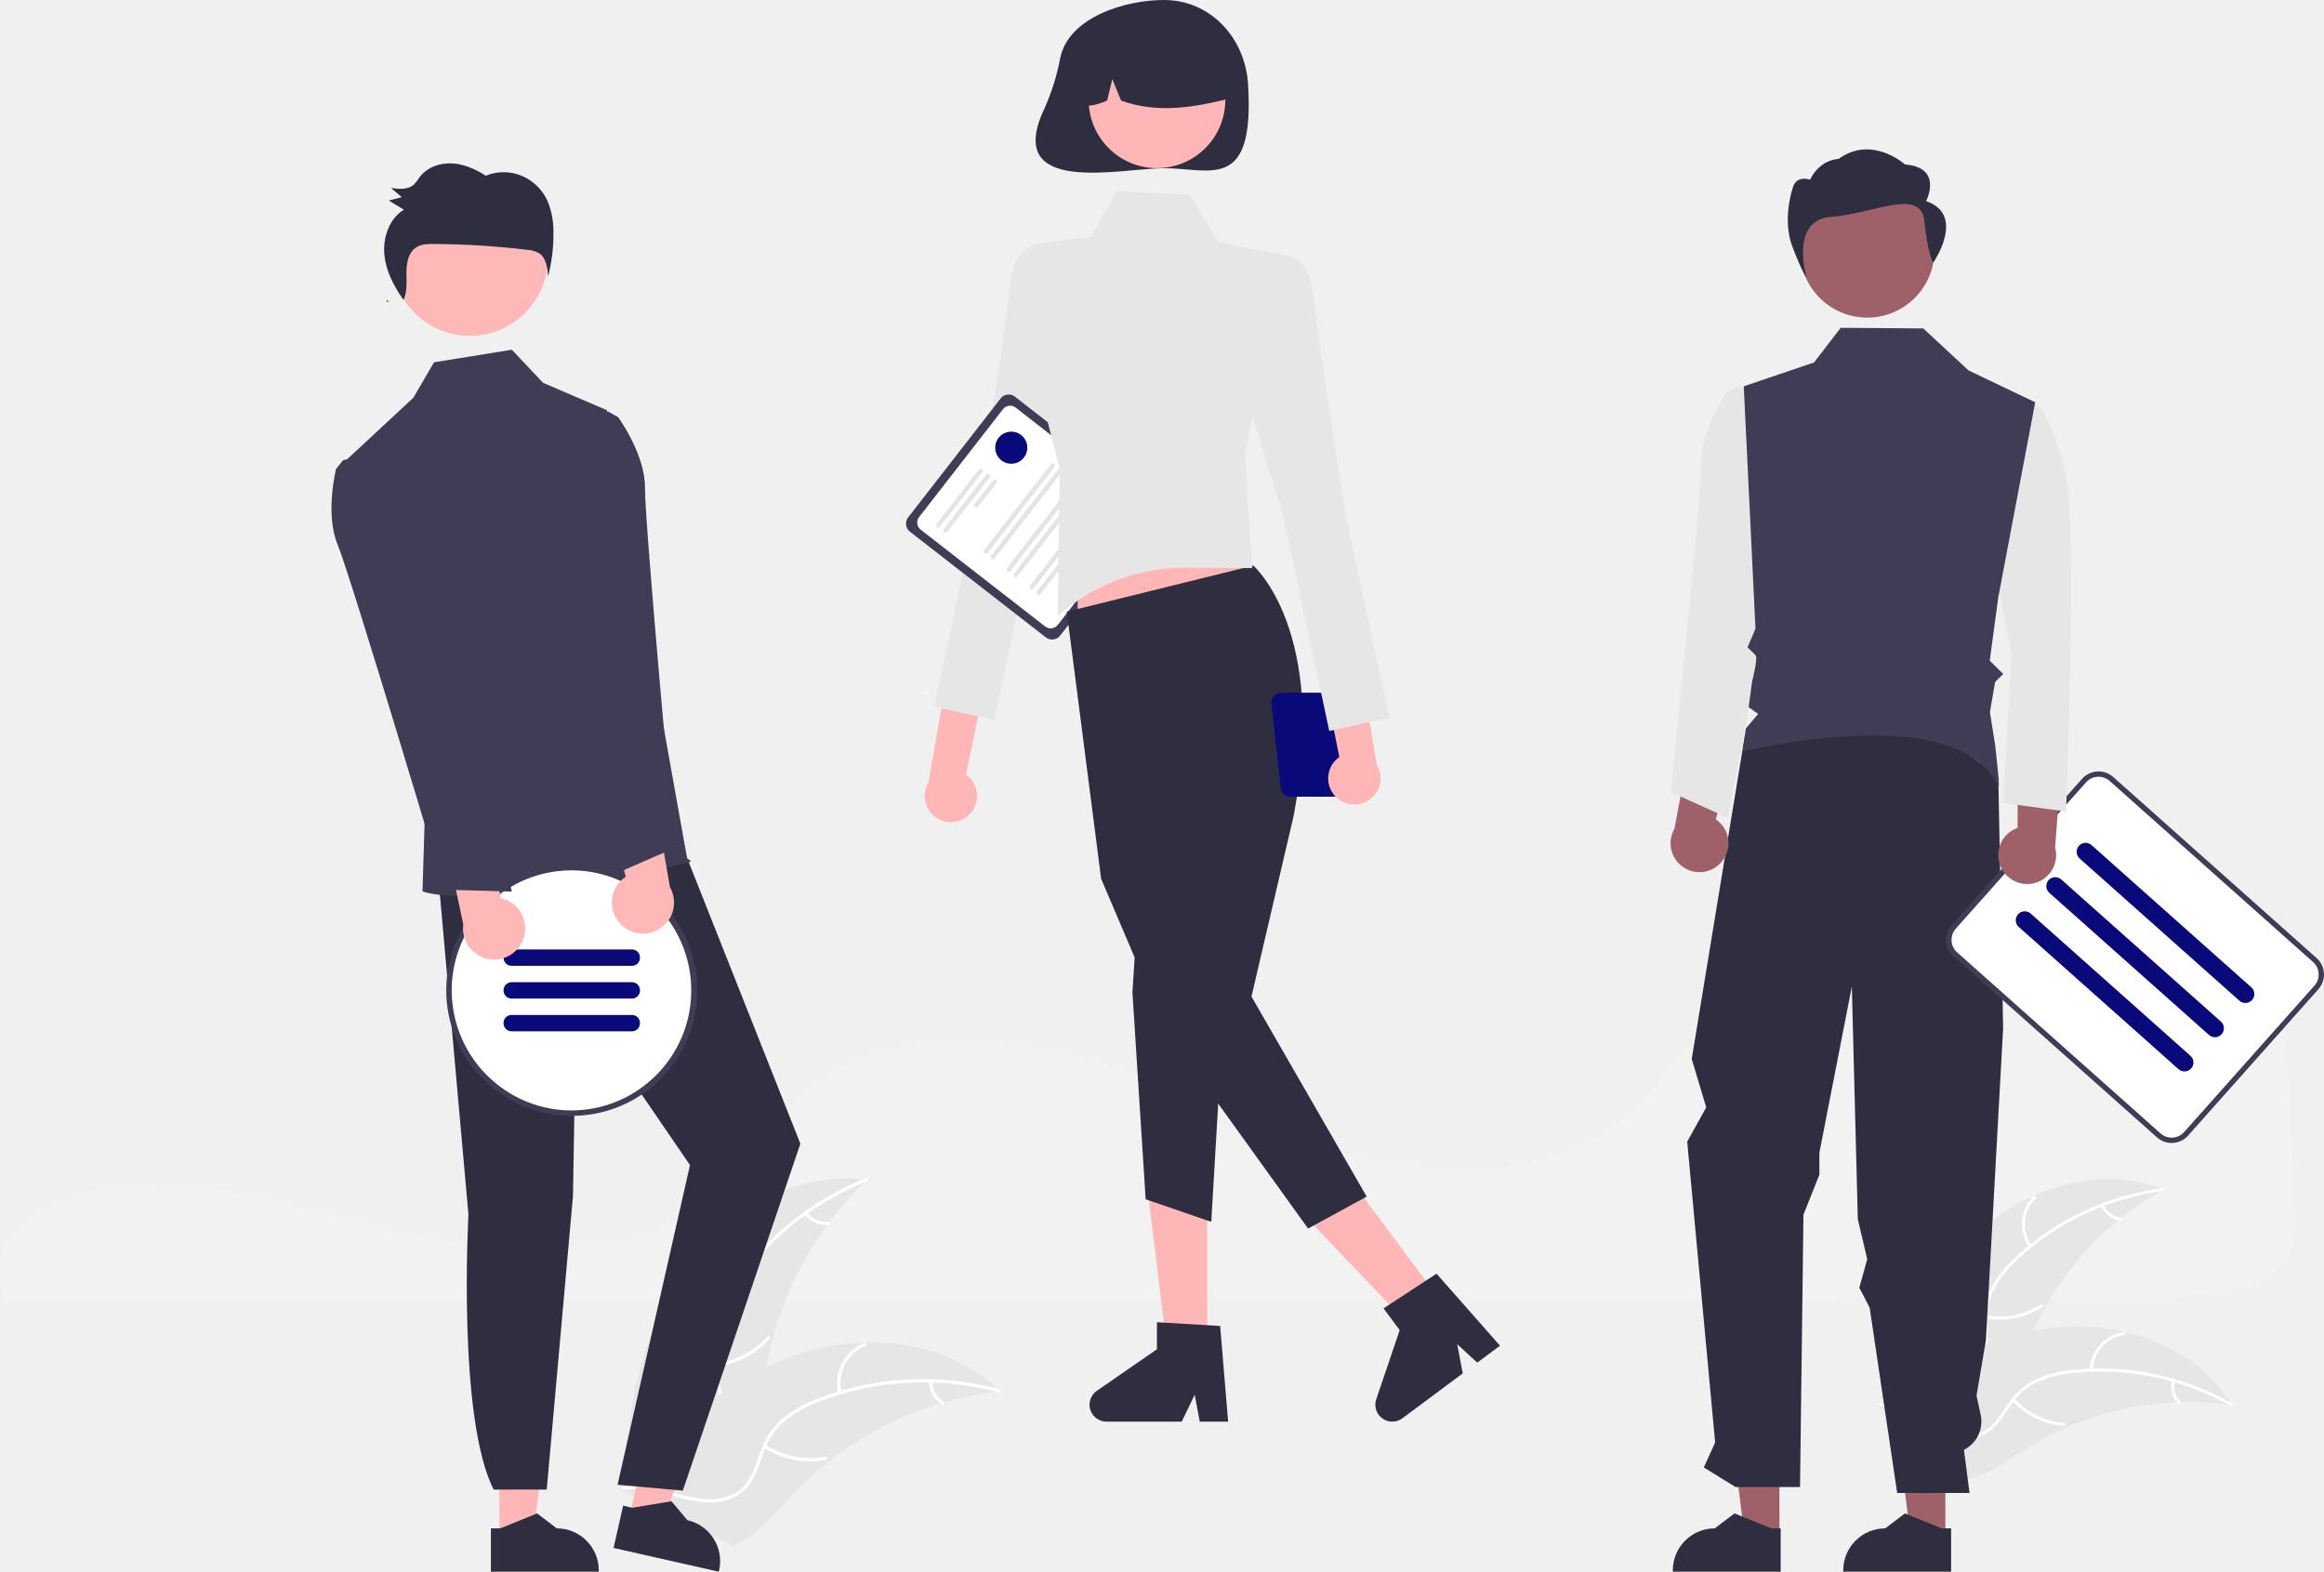
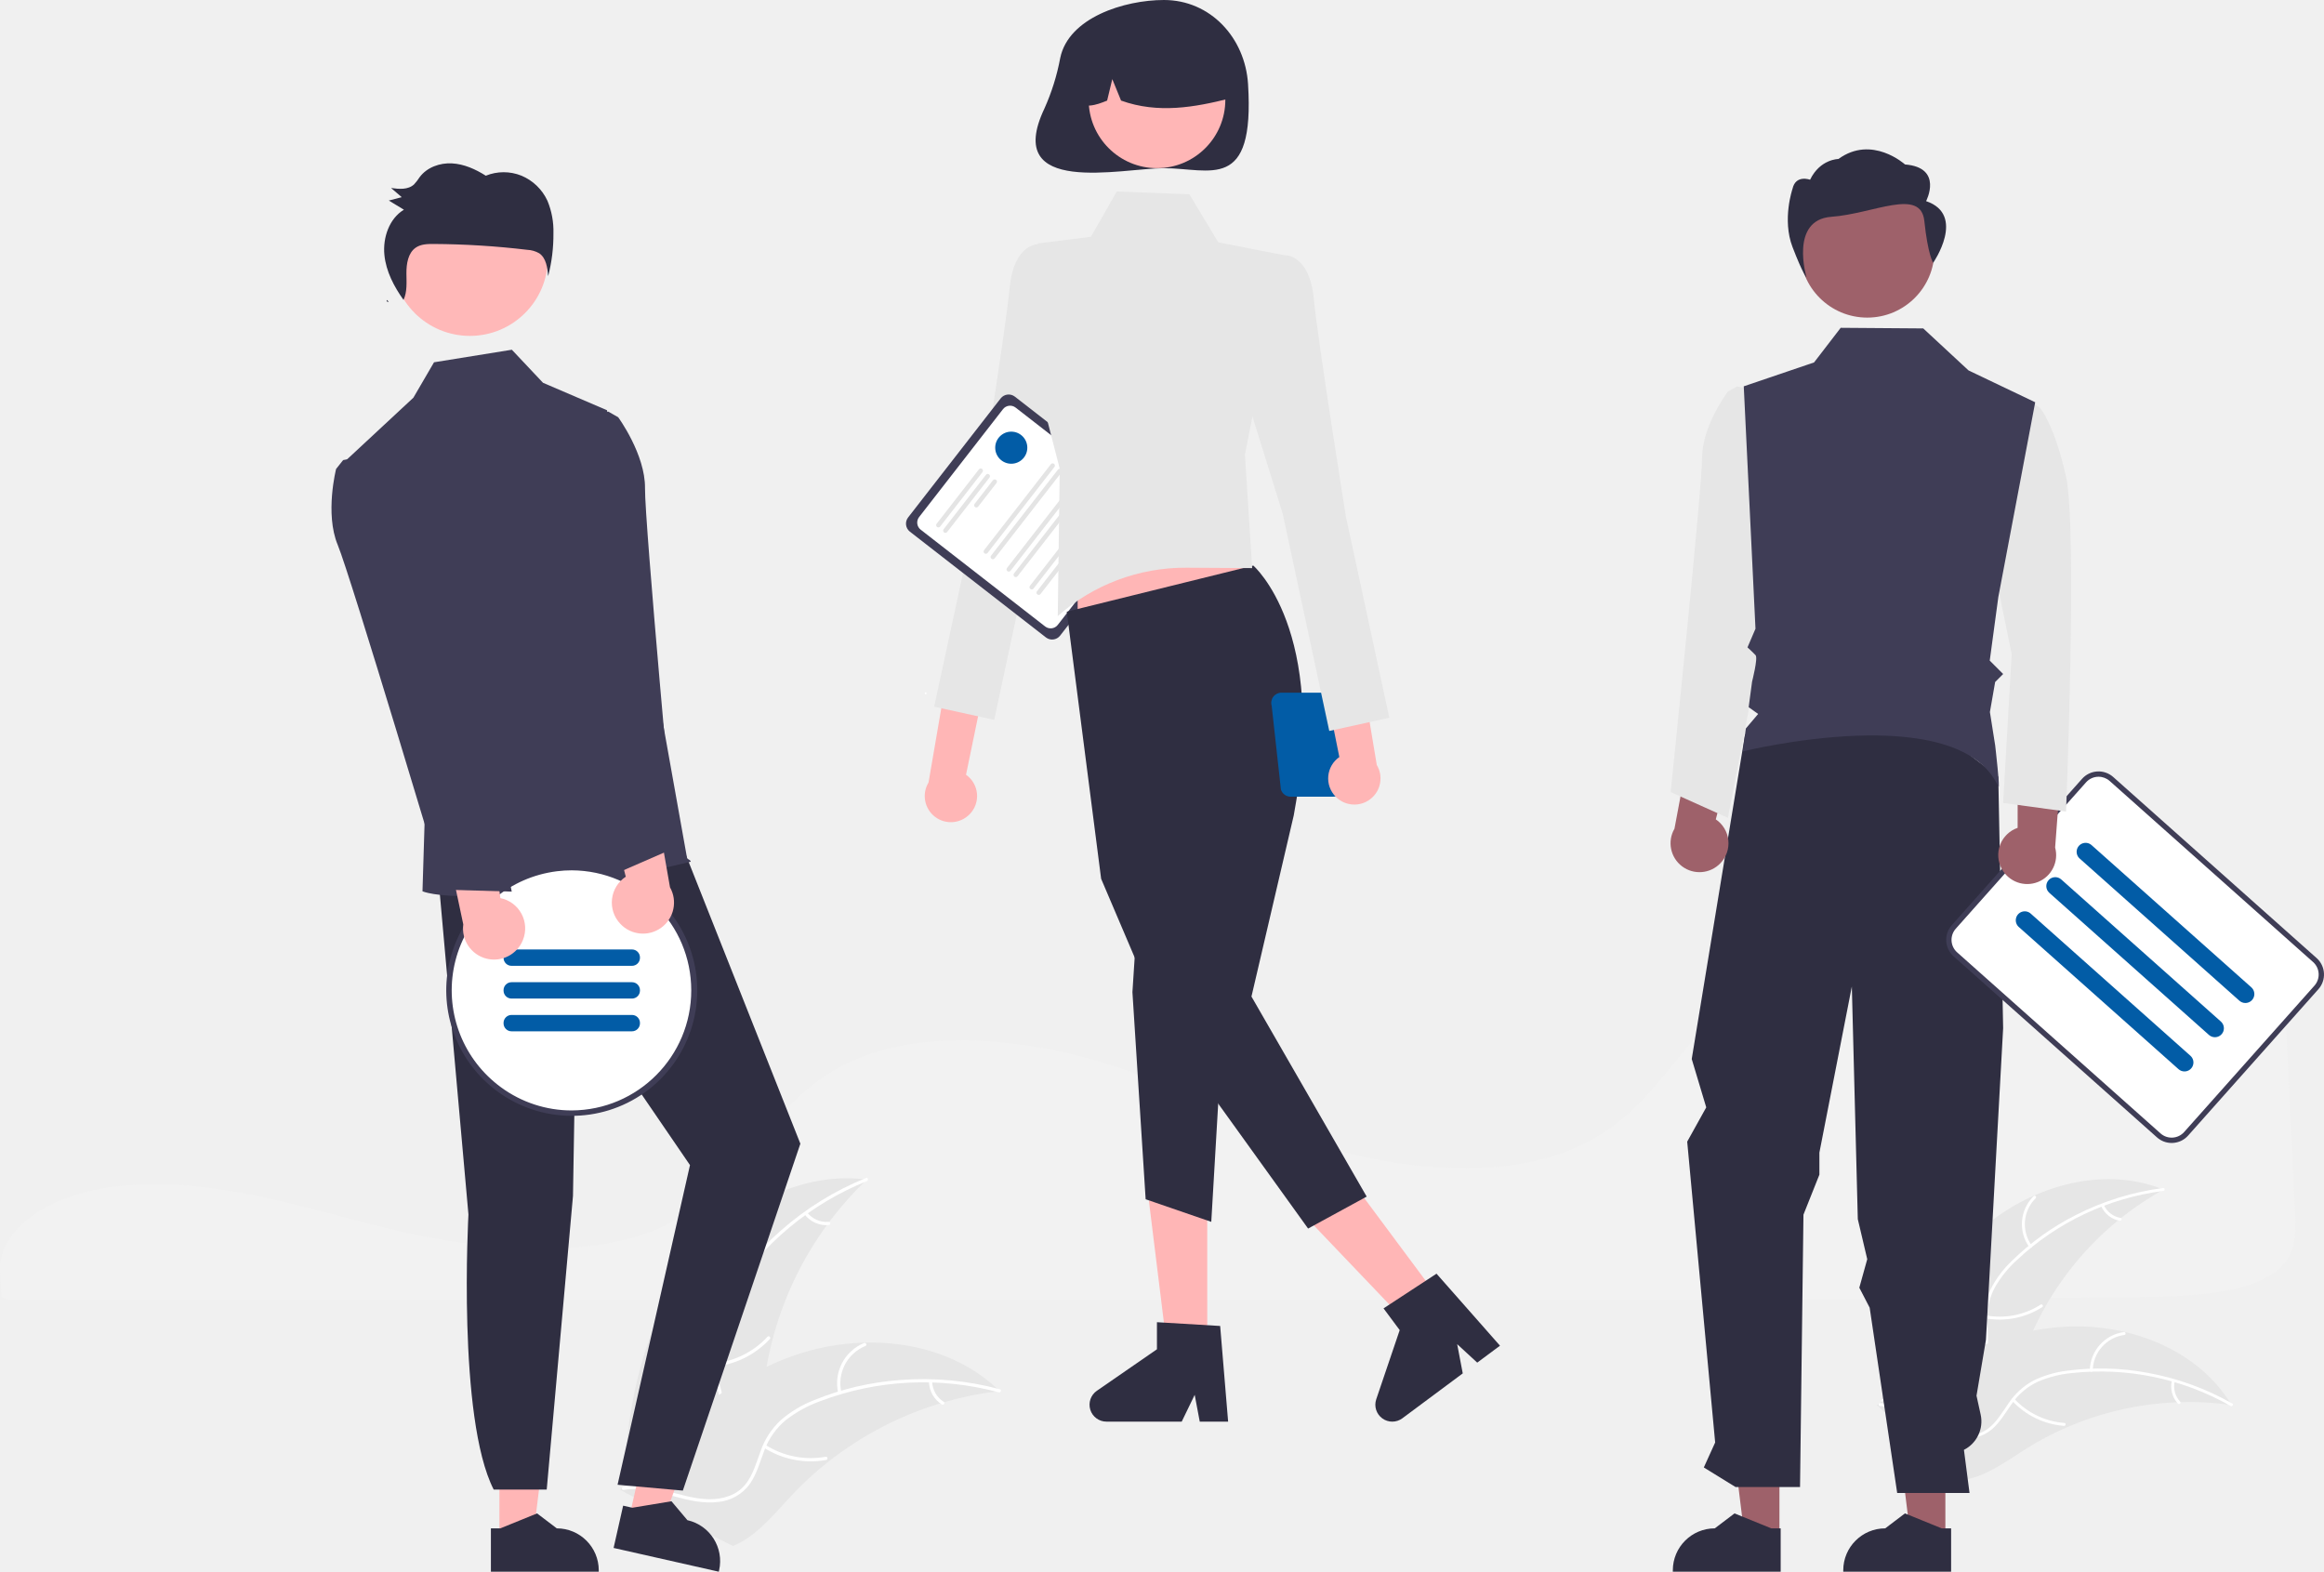
<svg xmlns="http://www.w3.org/2000/svg" id="b2f51791-f36e-44b0-bd54-5e0283d46dbe" data-name="Layer 1" width="872.699" height="590.182" viewBox="0 0 872.699 590.182">
  <path d="M222.381,599.644c-4.144,0-8.297.171-12.352.516l-.59.05c-26.899,2.378-46.574,16.173-45.764,32.09l.156,2.878c.103,1.819.213,3.775.304,5.945.049,1.07,1.509,1.892,3.326,1.892H829.101c46.649-.283,93.129-.64,138.141-1.06a235.086,235.086,0,0,0,25.273-1.31c12.509-1.48,21.191-4.415,26.545-8.972h.002c6.658-5.65,6.868-12.766,6.465-20.805-.82-16.232-1.634-33.285-2.445-50.286-.717-14.983-1.431-29.927-2.144-44.233-.441-8.49-1.422-15.984-8.983-21.712-8.195-6.194-23.141-9.334-44.423-9.334-.257,0-.512,0-.773.001-66.697.237-132.783,23.171-164.446,57.067-3.646,3.903-7.043,8.082-10.329,12.124-4.855,5.971-9.874,12.144-15.864,17.664a74.56,74.56,0,0,1-10.48,8.169c-.257.178-.551.368-.862.549-.712.464-1.456.911-2.182,1.31a75.768,75.768,0,0,1-13.365,6.076l-.468.157c-.353.126-.735.252-1.117.367-2.68.86-5.465,1.604-8.254,2.206-12.069,2.66-25.793,3.298-40.789,1.894a197.111,197.111,0,0,1-40.557-8.265c-13.886-4.389-26.884-9.86-39.454-15.151-5.521-2.325-11.232-4.729-16.935-7.006-1.072-.429-2.127-.848-3.197-1.267-6.966-2.715-13.281-4.957-19.306-6.854a190.553,190.553,0,0,0-46.008-8.521c-16.588-.908-31.206.805-43.438,5.079a74.597,74.597,0,0,0-9.825,4.233c-14.488,7.523-23.419,18.627-32.056,29.365-10.744,13.356-21.853,27.169-43.79,34.329-25.313,8.27-62.262,4.834-88.403-1.141-8.219-1.879-16.427-4.04-24.366-6.131q-4.809-1.267-9.626-2.517c-6.309-1.629-11.473-2.877-16.251-3.931l-1.511-.336c-.84-.183-1.682-.365-2.538-.539-5.674-1.191-10.958-2.129-16.162-2.866l-1.231-.18c-2.468-.325-4.776-.596-7.04-.823l-.904-.09C231.569,599.854,226.979,599.644,222.381,599.644Z" transform="translate(-163.6507 -154.9092)" fill="#f2f2f2" />
  <path d="M906.555,617.408c18.617-16.777,46.309-25.212,69.537-15.805a115.466,115.466,0,0,0-51.888,59.935c-3.698,9.838-6.786,21.166-15.882,26.433-5.659,3.278-12.7,3.438-19.046,1.856-6.346-1.582-12.162-4.754-17.899-7.894l-1.632-.037C877.073,657.93,887.938,634.184,906.555,617.408Z" transform="translate(-163.6507 -154.9092)" fill="#e6e6e6" />
  <path d="M975.963,602.112a98.692,98.692,0,0,0-54.906,25.931,42.5,42.5,0,0,0-8.345,10.377,24.376,24.376,0,0,0-2.818,12.516c.101,4.058.673,8.198-.214,12.21a14.925,14.925,0,0,1-7.425,9.689c-4.546,2.613-9.759,3.437-14.886,4.065-5.692.698-11.615,1.332-16.542,4.525-.597.387-1.162-.562-.566-.948,8.572-5.555,19.42-3.534,28.637-7.241,4.301-1.73,8.107-4.766,9.454-9.357,1.178-4.015.591-8.284.454-12.392a26.011,26.011,0,0,1,2.299-12.34,39.291,39.291,0,0,1,7.916-10.659,95.749,95.749,0,0,1,24.333-17.42,100.442,100.442,0,0,1,32.6-10.059c.703-.091.709,1.015.01,1.105Z" transform="translate(-163.6507 -154.9092)" fill="#fff" />
  <path d="M925.656,623.184a14.807,14.807,0,0,1,1.632-19.104c.506-.499,1.305.265.798.764a13.711,13.711,0,0,0-1.482,17.774c.415.577-.536,1.14-.948.566Z" transform="translate(-163.6507 -154.9092)" fill="#fff" />
  <path d="M909.571,648.884a28.539,28.539,0,0,0,20.394-4.083c.598-.385,1.164.564.566.948a29.685,29.685,0,0,1-21.23,4.206c-.701-.126-.427-1.197.27-1.071Z" transform="translate(-163.6507 -154.9092)" fill="#fff" />
  <path d="M953.656,607.341a8.381,8.381,0,0,0,6.269,4.894c.702.117.427,1.188-.27,1.071a9.392,9.392,0,0,1-6.947-5.399.571.571,0,0,1,.191-.757.555.555,0,0,1,.757.191Z" transform="translate(-163.6507 -154.9092)" fill="#fff" />
  <path d="M1001.67,682.507c-.44-.061-.881-.122-1.328-.176a110.379,110.379,0,0,0-17.882-.908c-.462.007-.931.021-1.392.041a116.365,116.365,0,0,0-41.75,9.61,113.005,113.005,0,0,0-15.163,8.056c-6.688,4.234-13.602,9.358-21.078,11.085a19.386,19.386,0,0,1-2.362.421l-30.889-26.745c-.04-.096-.086-.185-.126-.282l-1.282-1.011c.239-.176.49-.353.729-.528.138-.102.283-.199.421-.301.094-.066.189-.133.27-.198.031-.022.063-.044.088-.059.081-.065.164-.117.239-.176q2.103-1.49,4.235-2.955c.006-.007.006-.007.019-.008a166.157,166.157,0,0,1,34.601-18.599c.367-.139.739-.285,1.12-.411a107.831,107.831,0,0,1,16.939-4.767,95.329,95.329,0,0,1,9.553-1.334,79.272,79.272,0,0,1,24.723,1.752c16.143,3.743,30.91,12.608,39.656,26.433C1001.236,681.798,1001.453,682.146,1001.67,682.507Z" transform="translate(-163.6507 -154.9092)" fill="#e6e6e6" />
  <path d="M1001.262,682.839A98.692,98.692,0,0,0,941.81,670.486a42.5,42.5,0,0,0-12.911,3.261,24.376,24.376,0,0,0-9.785,8.297c-2.363,3.301-4.398,6.951-7.522,9.62a14.925,14.925,0,0,1-11.761,3.266c-5.203-.651-9.862-3.132-14.333-5.717-4.965-2.87-10.076-5.93-15.932-6.347-.71-.051-.59-1.149.119-1.098,10.189.726,17.633,8.871,27.225,11.46,4.476,1.208,9.343,1.075,13.182-1.779,3.358-2.496,5.459-6.258,7.823-9.621a26.011,26.011,0,0,1,9.265-8.469,39.291,39.291,0,0,1,12.738-3.745,95.749,95.749,0,0,1,29.917.742,100.443,100.443,0,0,1,32.085,11.596c.616.351-.045,1.237-.657.888Z" transform="translate(-163.6507 -154.9092)" fill="#fff" />
  <path d="M948.408,669.376a14.807,14.807,0,0,1,12.805-14.271c.705-.093.883.997.177,1.091a13.711,13.711,0,0,0-11.884,13.299c-.016.711-1.114.588-1.098-.119Z" transform="translate(-163.6507 -154.9092)" fill="#fff" />
  <path d="M920.092,680.212A28.539,28.539,0,0,0,938.834,689.23c.709.053.59,1.151-.119,1.098a29.685,29.685,0,0,1-19.483-9.424c-.484-.523.38-1.212.861-.692Z" transform="translate(-163.6507 -154.9092)" fill="#fff" />
  <path d="M980.303,673.584a8.381,8.381,0,0,0,2.058,7.682c.49.516-.374,1.205-.861.692a9.392,9.392,0,0,1-2.296-8.493.571.571,0,0,1,.609-.49.555.555,0,0,1,.49.609Z" transform="translate(-163.6507 -154.9092)" fill="#fff" />
  <path d="M419.194,634.093c15.245-23.122,42.515-39.848,69.975-36.249a127.604,127.604,0,0,0-38.822,78.537c-1.218,11.551-1.37,24.526-9.632,32.69-5.141,5.08-12.627,7.21-19.854,7.283-7.227.073-14.331-1.701-21.34-3.464l-1.756.415C398.935,685.634,403.949,657.215,419.194,634.093Z" transform="translate(-163.6507 -154.9092)" fill="#e6e6e6" />
  <path d="M489.172,598.425a109.067,109.067,0,0,0-51.51,43.008,46.968,46.968,0,0,0-6.039,13.42,26.938,26.938,0,0,0,.468,14.17c1.237,4.313,3.001,8.581,3.168,13.119a16.494,16.494,0,0,1-5.245,12.428c-4.135,4.059-9.482,6.391-14.79,8.489-5.894,2.33-12.052,4.656-16.434,9.441-.531.58-1.4-.278-.869-.857,7.623-8.326,19.787-9.182,28.614-15.711,4.119-3.047,7.345-7.353,7.508-12.638.143-4.621-1.673-9.024-2.962-13.38a28.745,28.745,0,0,1-.974-13.838,43.421,43.421,0,0,1,5.501-13.602,105.814,105.814,0,0,1,21.179-25.401,111.001,111.001,0,0,1,32.068-19.827c.727-.293,1.04.888.318,1.179Z" transform="translate(-163.6507 -154.9092)" fill="#fff" />
  <path d="M441.23,634.957a16.363,16.363,0,0,1-3.569-20.886c.403-.674,1.469-.08,1.066.595a15.152,15.152,0,0,0,3.359,19.422c.604.502-.256,1.368-.857.869Z" transform="translate(-163.6507 -154.9092)" fill="#fff" />
  <path d="M431.176,666.919a31.539,31.539,0,0,0,20.676-10.041c.533-.578,1.402.28.869.857a32.806,32.806,0,0,1-21.536,10.405c-.785.06-.789-1.161-.009-1.221Z" transform="translate(-163.6507 -154.9092)" fill="#fff" />
  <path d="M466.769,610.222a9.263,9.263,0,0,0,8.066,3.491c.784-.07.787,1.151.009,1.221a10.379,10.379,0,0,1-8.932-3.842.631.631,0,0,1-.006-.863.613.613,0,0,1,.863-.006Z" transform="translate(-163.6507 -154.9092)" fill="#fff" />
  <path d="M539.033,677.258c-.488.058-.976.115-1.469.182a121.983,121.983,0,0,0-19.378,4.003c-.492.136-.99.281-1.477.43a128.597,128.597,0,0,0-41.98,21.893,124.883,124.883,0,0,0-13.976,12.834c-5.975,6.389-11.944,13.792-19.46,17.719a21.424,21.424,0,0,1-2.409,1.107L398.407,715.415c-.069-.092-.143-.174-.213-.266l-1.653-.725c.206-.254.426-.513.633-.768.119-.148.247-.291.366-.439.082-.097.165-.194.234-.287.027-.032.055-.065.078-.088.069-.092.142-.171.206-.254q1.835-2.178,3.708-4.338c.005-.009.005-.009.018-.014,9.539-10.948,20.075-21.196,31.833-29.519.354-.25.712-.51,1.084-.751a119.167,119.167,0,0,1,16.791-9.81,105.352,105.352,0,0,1,9.846-4.085,87.605,87.605,0,0,1,26.93-5.005c18.307-.487,36.566,4.885,49.767,17.238C538.371,676.62,538.7,676.932,539.033,677.258Z" transform="translate(-163.6507 -154.9092)" fill="#e6e6e6" />
  <path d="M538.688,677.727a109.067,109.067,0,0,0-67.022,3.327,46.968,46.968,0,0,0-12.901,7.079,26.938,26.938,0,0,0-8.157,11.596c-1.609,4.188-2.77,8.658-5.369,12.382a16.494,16.494,0,0,1-11.671,6.765c-5.746.752-11.419-.606-16.92-2.127-6.108-1.688-12.426-3.539-18.806-2.356-.773.143-.95-1.064-.178-1.208,11.099-2.058,21.327,4.582,32.306,4.683,5.123.047,10.291-1.449,13.604-5.57,2.897-3.604,4.098-8.212,5.69-12.467A28.745,28.745,0,0,1,456.817,688.196a43.421,43.421,0,0,1,12.582-7.549,105.815,105.815,0,0,1,32.203-7.53,111.001,111.001,0,0,1,37.542,3.476c.757.204.296,1.335-.455,1.133Z" transform="translate(-163.6507 -154.9092)" fill="#fff" />
  <path d="M478.414,678.031A16.364,16.364,0,0,1,488.14,659.206c.728-.296,1.221.821.493,1.117a15.152,15.152,0,0,0-9.011,17.53c.181.764-1.028.938-1.208.178Z" transform="translate(-163.6507 -154.9092)" fill="#fff" />
  <path d="M451.144,697.498a31.539,31.539,0,0,0,22.554,4.431c.773-.141.951,1.067.178,1.208a32.806,32.806,0,0,1-23.46-4.659c-.663-.425.069-1.402.728-.98Z" transform="translate(-163.6507 -154.9092)" fill="#fff" />
  <path d="M513.697,673.658a9.263,9.263,0,0,0,4.339,7.644c.668.416-.064,1.393-.728.98a10.379,10.379,0,0,1-4.818-8.445.631.631,0,0,1,.515-.693.613.613,0,0,1,.693.515Z" transform="translate(-163.6507 -154.9092)" fill="#fff" />
  <path d="M527.689,460.738a9.76,9.76,0,0,0-1.282-14.911l15.932-77.107-17.189,5.423-12.818,74.595a9.813,9.813,0,0,0,15.357,12.001Z" transform="translate(-163.6507 -154.9092)" fill="#ffb6b6" />
  <path d="M564.515,254.628l-10.648-8.037s-9.393-.665-11.056,16.274S530.732,344.815,530.732,344.815l-16.293,75.463,22.554,4.95,17.451-81.438,17.469-56.184Z" transform="translate(-163.6507 -154.9092)" fill="#e6e6e6" />
  <path d="M556.404,394.262l-51.075-39.713a3.809,3.809,0,0,1-.668-5.338l34.751-44.693a3.809,3.809,0,0,1,5.338-.668l51.075,39.713a3.809,3.809,0,0,1,.668,5.338l-34.751,44.693A3.809,3.809,0,0,1,556.404,394.262Z" transform="translate(-163.6507 -154.9092)" fill="#3f3d56" />
  <path d="M556.123,390.152l-46.742-36.345a3.382,3.382,0,0,1-.593-4.74L540.291,308.552a3.382,3.382,0,0,1,4.74-.593l46.742,36.345a3.382,3.382,0,0,1,.593,4.74l-31.503,40.516A3.382,3.382,0,0,1,556.123,390.152Z" transform="translate(-163.6507 -154.9092)" fill="#fff" />
  <path d="M515.508,352.777a.845.845,0,0,1-.148-1.185l15.893-20.439a.844.844,0,1,1,1.333,1.037L516.693,352.629A.845.845,0,0,1,515.508,352.777Z" transform="translate(-163.6507 -154.9092)" fill="#e4e4e4" />
  <path d="M518.142,354.825a.845.845,0,0,1-.148-1.185l15.893-20.439a.844.844,0,1,1,1.333,1.037L519.327,354.677A.845.845,0,0,1,518.142,354.825Z" transform="translate(-163.6507 -154.9092)" fill="#e4e4e4" />
  <path d="M529.78,345.294a.845.845,0,0,1-.148-1.185l6.889-8.86a.844.844,0,1,1,1.333,1.037l-6.889,8.86A.845.845,0,0,1,529.78,345.294Z" transform="translate(-163.6507 -154.9092)" fill="#e4e4e4" />
  <path d="M533.331,362.681a.845.845,0,0,1-.148-1.185l25.089-32.267a.844.844,0,1,1,1.333,1.037l-25.089,32.267A.845.845,0,0,1,533.331,362.681Z" transform="translate(-163.6507 -154.9092)" fill="#e4e4e4" />
  <path d="M535.965,364.729a.845.845,0,0,1-.148-1.185l25.089-32.267a.844.844,0,1,1,1.333,1.037l-25.089,32.267A.845.845,0,0,1,535.965,364.729Z" transform="translate(-163.6507 -154.9092)" fill="#e4e4e4" />
  <path d="M541.944,369.378a.845.845,0,0,1-.148-1.185l25.089-32.267a.844.844,0,1,1,1.333,1.037L543.129,369.229A.845.845,0,0,1,541.944,369.378Z" transform="translate(-163.6507 -154.9092)" fill="#e4e4e4" />
  <path d="M544.578,371.426a.845.845,0,0,1-.148-1.185l25.089-32.267a.844.844,0,1,1,1.333,1.037l-25.089,32.267A.845.845,0,0,1,544.578,371.426Z" transform="translate(-163.6507 -154.9092)" fill="#e4e4e4" />
  <path d="M550.558,376.075a.845.845,0,0,1-.148-1.185l25.089-32.267a.844.844,0,1,1,1.333,1.037l-25.089,32.267A.845.845,0,0,1,550.558,376.075Z" transform="translate(-163.6507 -154.9092)" fill="#e4e4e4" />
  <path d="M553.192,378.123a.845.845,0,0,1-.148-1.185L578.133,344.671a.844.844,0,0,1,1.333,1.037l-25.089,32.267A.845.845,0,0,1,553.192,378.123Z" transform="translate(-163.6507 -154.9092)" fill="#e4e4e4" />
  <circle cx="347.608" cy="260.34" r="0.347" fill="#fff" />
  <path d="M561.778,176.706a83.478,83.478,0,0,1-5.956,19.01c-15.673,33.157,28.961,22.349,44.912,22.349,17.44,0,34.126,9.171,31.578-31.578-1.089-17.406-14.138-31.578-31.578-31.578C585.838,154.909,564.893,161.531,561.778,176.706Z" transform="translate(-163.6507 -154.9092)" fill="#2f2e41" />
  <polygon points="453.34 508.085 438.481 508.085 431.41 450.772 453.34 450.772 453.34 508.085" fill="#ffb6b6" />
  <path d="M624.833,688.739H614.177l-1.902-10.06-4.871,10.06H579.142a6.353,6.353,0,0,1-3.61-11.581l22.569-15.587V651.401l23.739,1.417Z" transform="translate(-163.6507 -154.9092)" fill="#2f2e41" />
  <polygon points="541.617 489.333 529.693 498.2 489.82 456.429 507.418 443.342 541.617 489.333" fill="#ffb6b6" />
  <path d="M726.923,660.222l-8.551,6.359-7.529-6.938,2.094,10.98-22.679,16.864a6.353,6.353,0,0,1-9.807-7.139l8.81-25.975-6.069-8.162,19.895-13.028Z" transform="translate(-163.6507 -154.9092)" fill="#2f2e41" />
  <polygon points="404.675 244.313 475.21 233.327 461.183 191.129 404.675 191.129 404.675 244.313" fill="#ffb6b6" />
  <path d="M634.29,367.291s28.193,24.357,15.185,93.793L633.595,529.12l43.266,75.116-22,12-53.318-74.105L577.145,484.901,564.24,384.599Z" transform="translate(-163.6507 -154.9092)" fill="#2f2e41" />
  <polygon points="426.942 346.301 425.246 372.562 430.21 450.327 454.854 458.812 459.521 379.134 426.942 346.301" fill="#2f2e41" />
  <path d="M583.016,226.805l27.265,1.064,10.866,18.038,24.792,4.84L631.139,325.619l2.722,42.617-24.686-.151a72.207,72.207,0,0,0-48.314,18.151l0,0,.738-55.32-10.618-41.296,2.386-43.301,19.944-2.493Z" transform="translate(-163.6507 -154.9092)" fill="#e6e6e6" />
  <circle cx="434.471" cy="37.487" r="25.661" fill="#ffb6b6" />
  <path d="M580.695,166.239a29.393,29.393,0,0,1,44.688,25.653c-13.075,3.283-26.812,5.795-40.756.785l-3.293-8.059-1.941,8.065c-4.246,1.736-8.504,3.204-12.761-.017A30.012,30.012,0,0,1,580.695,166.239Z" transform="translate(-163.6507 -154.9092)" fill="#2f2e41" />
-   <path d="M641.193,419.971l3.459,31.393a3.832,3.832,0,0,0,3.662,2.705h15.945a3.832,3.832,0,0,0,3.663-2.705l2.865-24.061a5.819,5.819,0,1,0,1.5-10.947,3.798,3.798,0,0,0-2.907-1.344H644.856A3.832,3.832,0,0,0,641.193,419.971Zm30.095,5.705,1.755-5.705a3.792,3.792,0,0,0,.058-2.028c.075-.004.146-.022.222-.022a4.155,4.155,0,1,1,0,8.31A4.102,4.102,0,0,1,671.288,425.675Z" transform="translate(-163.6507 -154.9092)" fill="#090979" />
+   <path d="M641.193,419.971l3.459,31.393a3.832,3.832,0,0,0,3.662,2.705h15.945a3.832,3.832,0,0,0,3.663-2.705l2.865-24.061a5.819,5.819,0,1,0,1.5-10.947,3.798,3.798,0,0,0-2.907-1.344H644.856A3.832,3.832,0,0,0,641.193,419.971Zm30.095,5.705,1.755-5.705a3.792,3.792,0,0,0,.058-2.028c.075-.004.146-.022.222-.022a4.155,4.155,0,1,1,0,8.31A4.102,4.102,0,0,1,671.288,425.675Z" transform="translate(-163.6507 -154.9092)" fill="#025ca6" />
  <path d="M665.237,454.09a9.76,9.76,0,0,1,1.357-14.904L651.055,361.999l17.161,5.51,12.439,74.659A9.813,9.813,0,0,1,665.237,454.09Z" transform="translate(-163.6507 -154.9092)" fill="#ffb6b6" />
  <path d="M635.292,258.783l10.648-8.037s9.393-.665,11.056,16.274S669.075,348.97,669.075,348.97l16.293,75.463-22.554,4.95-17.451-81.438-17.469-56.184Z" transform="translate(-163.6507 -154.9092)" fill="#e6e6e6" />
-   <circle cx="379.745" cy="168.11" r="6.027" fill="#090979" />
+   <circle cx="379.745" cy="168.11" r="6.027" fill="#025ca6" />
  <polygon points="187.545 578.006 200.106 578.005 206.082 529.556 187.543 529.557 187.545 578.006" fill="#ffb6b6" />
  <path d="M347.992,728.814l3.536-0,13.803-5.613,7.398,5.613h.001A15.765,15.765,0,0,1,388.494,744.577v.512l-40.502.002Z" transform="translate(-163.6507 -154.9092)" fill="#2f2e41" />
  <polygon points="236.221 570.09 248.474 572.857 264.975 526.914 246.891 522.831 236.221 570.09" fill="#ffb6b6" />
  <path d="M397.65,720.293l3.449.779,14.701-2.435,5.98,7.104.001 0a15.765,15.765,0,0,1,11.905,18.849l-.113.5-39.507-8.92Z" transform="translate(-163.6507 -154.9092)" fill="#2f2e41" />
  <path d="M328.2,483.699,339.559,610.959s-4.256,76.401,9.477,103.286h19.917L378.814,603.982l1.238-74.009,42.699,62.439L395.555,712.442l24.513,2.191,44.133-130.261L415.715,462.088Z" transform="translate(-163.6507 -154.9092)" fill="#2f2e41" />
  <circle cx="176.446" cy="96.839" r="29.293" fill="#ffb8b8" />
  <path d="M391.591,308.956l-24.032-10.311L355.861,286.236l-29.225,4.713-7.754,13.295-25.101,23.34,29.409,132.973-.89,29.043s18.822,8.474,100.453-11.036c.979-.234-1.07-1.259-1.07-1.259Z" transform="translate(-163.6507 -154.9092)" fill="#3f3d56" />
  <path d="M309.636,268.369q-.306-.418-.606-.843c-.081.17-.145.346-.237.512Z" transform="translate(-163.6507 -154.9092)" fill="#2f2e41" />
  <path d="M369.235,230.321a18.691,18.691,0,0,0-9.78-9.448,17.845,17.845,0,0,0-13.379.012c-3.873-2.447-8.175-4.386-12.707-4.627s-9.323,1.441-12.115,5.142a19.776,19.776,0,0,1-2.117,2.75c-2.245,2.079-5.656,1.779-8.64,1.354q2.007,1.72,4.016,3.441-2.43.635-4.86,1.27,2.836,1.72,5.671,3.44c-5.488,3.294-7.982,10.484-7.323,17.013.623,6.182,3.608,11.835,7.176,16.86,1.423-3.004,1.117-6.597,1.093-9.98-.025-3.574.608-7.633,3.472-9.631,1.932-1.347,4.416-1.408,6.746-1.395a309.938,309.938,0,0,1,35.159,2.195,9.897,9.897,0,0,1,4.501,1.306c2.58,1.76,3.083,5.393,3.342,8.581a62.172,62.172,0,0,0,1.985-16.117A29.707,29.707,0,0,0,369.235,230.321Z" transform="translate(-163.6507 -154.9092)" fill="#2f2e41" />
  <circle cx="214.704" cy="371.895" r="46.105" fill="#fff" />
  <path d="M378.355,479.674a47.383,47.383,0,0,0-7.08.533c-1.199.174-2.366.4-3.524.676a47.106,47.106,0,0,0-19.968,81.76c.789.666,1.588,1.311,2.418,1.926a47.12,47.12,0,1,0,28.155-84.895Zm0,92.21a44.821,44.821,0,0,1-26.639-8.74c-.84-.615-1.649-1.25-2.438-1.926a45.054,45.054,0,0,1,20.102-78.594c1.147-.236,2.295-.42,3.463-.564a44.602,44.602,0,0,1,5.512-.338,45.081,45.081,0,0,1,0,90.161Z" transform="translate(-163.6507 -154.9092)" fill="#3f3d56" />
-   <rect x="352.741" y="511.436" width="51.228" height="6.147" rx="3" transform="translate(593.0596 874.1096) rotate(-180)" fill="#090979" />
-   <rect x="352.741" y="523.73" width="51.228" height="6.147" rx="3" transform="translate(593.0596 898.699) rotate(-180)" fill="#090979" />
-   <rect x="352.741" y="536.025" width="51.228" height="6.147" rx="3" transform="translate(593.0596 923.2884) rotate(180)" fill="#090979" />
+   <rect x="352.741" y="511.436" width="51.228" height="6.147" rx="3" transform="translate(593.0596 874.1096) rotate(-180)" fill="#025ca6" />
+   <rect x="352.741" y="523.73" width="51.228" height="6.147" rx="3" transform="translate(593.0596 898.699) rotate(-180)" fill="#025ca6" />
+   <rect x="352.741" y="536.025" width="51.228" height="6.147" rx="3" transform="translate(593.0596 923.2884) rotate(180)" fill="#025ca6" />
  <polygon points="730.52 576.442 717.349 576.441 711.083 525.639 730.522 525.64 730.52 576.442" fill="#9e616a" />
  <polygon points="668.209 576.442 655.039 576.441 648.773 525.639 668.212 525.64 668.209 576.442" fill="#9e616a" />
  <path d="M832.324,745.091l-40.502-.002V744.577a15.765,15.765,0,0,1,15.764-15.764h.001l7.398-5.613,13.803,5.613,3.536 0Z" transform="translate(-163.6507 -154.9092)" fill="#2f2e41" />
  <path d="M896.324,745.091l-40.502-.002V744.577a15.765,15.765,0,0,1,15.764-15.764h.001l7.398-5.613,13.803,5.613,3.536 0Z" transform="translate(-163.6507 -154.9092)" fill="#2f2e41" />
  <path d="M818.941,430.688,798.924,552.572l5.447,18.163-7.148,12.864,10.497,112.97-4.261,9.381,11.906,7.342h24.226L840.877,611.02l5.984-15.016v-8.276l12.182-62.364,2.243,87.336,3.544,15.039L861.853,638.448l3.889,7.502,10.331,69.571H903.239l-2.101-16.185,0,0a11.962,11.962,0,0,0,6.281-13.237l-1.558-7.094,3.545-20.976,6.455-117.024-1.82-94.423L882.262,422.28Z" transform="translate(-163.6507 -154.9092)" fill="#2f2e41" />
  <circle id="ab6171fa-7d69-4734-b81c-8dff60f9761b" data-name="Ellipse 219" cx="701.179" cy="94.026" r="25.239" fill="#9e616a" />
  <path d="M809.686,479.055A10.803,10.803,0,0,0,807.956,462.58l9.814-37.115-18.909,6.36-6.421,34.27a10.862,10.862,0,0,0,17.245,12.96Z" transform="translate(-163.6507 -154.9092)" fill="#9e616a" />
  <path id="bc44dde2-a388-4b93-9ca4-c442728432a9" data-name="Path 1101" d="M820.015,300.86l-4.059-.842-3.461,1.917s-9.669,12.892-9.669,24.709S791.008,452.339,791.008,452.339l21.486,9.669,17.189-89.168Z" transform="translate(-163.6507 -154.9092)" fill="#e6e6e6" />
  <path id="bf427902-b9bf-4946-b5d7-5c1c7e04535e" data-name="Path 1104" d="M886.932,230.431s6.601-12.619-7.922-13.767c0,0-12.381-11.231-25-2.053,0,0-6.883,0-10.647,7.789,0,0-5.414-2.053-6.603,3.442,0,0-3.961,11.472,0,21.797s5.277,11.472,5.277,11.472-6.509-21.647,9.335-22.794,33.574-11.049,34.895,1.571,3.307,15.729,3.307,15.729S902.115,235.593,886.932,230.431Z" transform="translate(-163.6507 -154.9092)" fill="#2f2e41" />
  <path d="M979.128,583.598a7.723,7.723,0,0,1-5.163-1.97L897.584,513.638a7.789,7.789,0,0,1-.638-10.984L945.876,447.685a7.789,7.789,0,0,1,10.985-.639l76.381,67.992a7.78,7.78,0,0,1,.638,10.983l-48.931,54.968a7.726,7.726,0,0,1-5.36,2.595C979.435,583.595,979.281,583.598,979.128,583.598Z" transform="translate(-163.6507 -154.9092)" fill="#fff" />
  <path d="M979.127,584.098a8.219,8.219,0,0,1-5.495-2.096l-76.381-67.991a8.291,8.291,0,0,1-.679-11.691l48.93-54.968a8.292,8.292,0,0,1,11.691-.68l76.381,67.992a8.282,8.282,0,0,1,.679,11.69L985.323,581.323a8.229,8.229,0,0,1-5.705,2.762C979.454,584.094,979.291,584.098,979.127,584.098Zm-27.436-137.518a6.264,6.264,0,0,0-4.694,2.102l-48.93,54.968a6.287,6.287,0,0,0,.515,8.867l76.381,67.991a6.279,6.279,0,0,0,8.867-.516l48.931-54.968a6.28,6.28,0,0,0-.515-8.866l-76.381-67.992A6.255,6.255,0,0,0,951.691,446.58Z" transform="translate(-163.6507 -154.9092)" fill="#3f3d56" />
-   <path d="M1006.825,531.541a3.353,3.353,0,0,1-2.237-.851l-59.956-53.371a3.367,3.367,0,1,1,4.477-5.029l59.957,53.371a3.366,3.366,0,0,1-2.241,5.88Z" transform="translate(-163.6507 -154.9092)" fill="#090979" />
-   <path d="M995.389,544.388a3.353,3.353,0,0,1-2.237-.851l-59.956-53.371a3.366,3.366,0,1,1,4.477-5.028l59.957,53.371a3.365,3.365,0,0,1-2.241,5.879Z" transform="translate(-163.6507 -154.9092)" fill="#090979" />
-   <path d="M983.953,557.236a3.35,3.35,0,0,1-2.237-.852L921.759,503.014a3.367,3.367,0,1,1,4.478-5.029l59.956,53.371a3.365,3.365,0,0,1-2.24,5.88Z" transform="translate(-163.6507 -154.9092)" fill="#090979" />
+   <path d="M1006.825,531.541a3.353,3.353,0,0,1-2.237-.851l-59.956-53.371a3.367,3.367,0,1,1,4.477-5.029l59.957,53.371a3.366,3.366,0,0,1-2.241,5.88Z" transform="translate(-163.6507 -154.9092)" fill="#025ca6" />
+   <path d="M995.389,544.388a3.353,3.353,0,0,1-2.237-.851l-59.956-53.371a3.366,3.366,0,1,1,4.477-5.028l59.957,53.371a3.365,3.365,0,0,1-2.241,5.879Z" transform="translate(-163.6507 -154.9092)" fill="#025ca6" />
+   <path d="M983.953,557.236a3.35,3.35,0,0,1-2.237-.852L921.759,503.014a3.367,3.367,0,1,1,4.478-5.029l59.956,53.371a3.365,3.365,0,0,1-2.24,5.88Z" transform="translate(-163.6507 -154.9092)" fill="#025ca6" />
  <path d="M915.388,481.246a10.803,10.803,0,0,1,5.91-15.475l.065-38.39,16.636,11.011L935.387,473.159a10.862,10.862,0,0,1-19.999,8.086Z" transform="translate(-163.6507 -154.9092)" fill="#9e616a" />
  <path id="f348f81f-b961-4ae4-bc6b-758f6acfb12a" data-name="Path 1100" d="M916.926,311.381,924.358,304.217l5.46,3.941s5.372,6.446,9.669,25.784,0,125.695,0,125.695l-23.635-3.223,3.223-55.864-9.669-47.27Z" transform="translate(-163.6507 -154.9092)" fill="#e6e6e6" />
  <path d="M927.9,305.964l-25.039-11.961-17-15.768-31-.232-10,13-26.4,8.968,4.4,91.032-3,7s2.09,1.888,3.045,2.944-1.32,9.897-1.32,9.897l-1.282,9.618,3.557,2.541-4.624,5.462-1.148,8.61s80.715-20.062,95.966,13.172c.806,1.756-1.178-15.405-1.178-15.405l-1.984-12.563,1.968-11.276,3-3-5.032-5.032,3.226-23.874Z" transform="translate(-163.6507 -154.9092)" fill="#3f3d56" />
  <path d="M360.06,507.775a11.6,11.6,0,0,0-8.504-15.622l-5.562-40.844-16.127,14.098,7.754,36.625a11.662,11.662,0,0,0,22.439,5.744Z" transform="translate(-163.6507 -154.9092)" fill="#ffb8b8" />
  <path id="e1bf2fad-858c-4bea-9733-320cc40b59f5" data-name="Path 1101" d="M296.875,326.838l-4.371.837-2.642,3.327s-4.275,16.766.595,28.484,40.076,129.497,40.076,129.497l25.288.733L336.121,394.222Z" transform="translate(-163.6507 -154.9092)" fill="#3f3d56" />
  <path d="M396.567,501.784a11.599,11.599,0,0,1,2.066-17.666l-10.068-39.972,20.221,7.068,6.46,36.875a11.662,11.662,0,0,1-18.679,13.696Z" transform="translate(-163.6507 -154.9092)" fill="#ffb8b8" />
  <path id="ff35f29e-9865-4218-824f-c5cf71e1b056" data-name="Path 1101" d="M387.733,310.335l4.368-.853,3.692,2.102s10.218,13.964,10.068,26.651,11.097,135.101,11.097,135.101l-23.191,10.109-17.327-95.953Z" transform="translate(-163.6507 -154.9092)" fill="#3f3d56" />
</svg>
